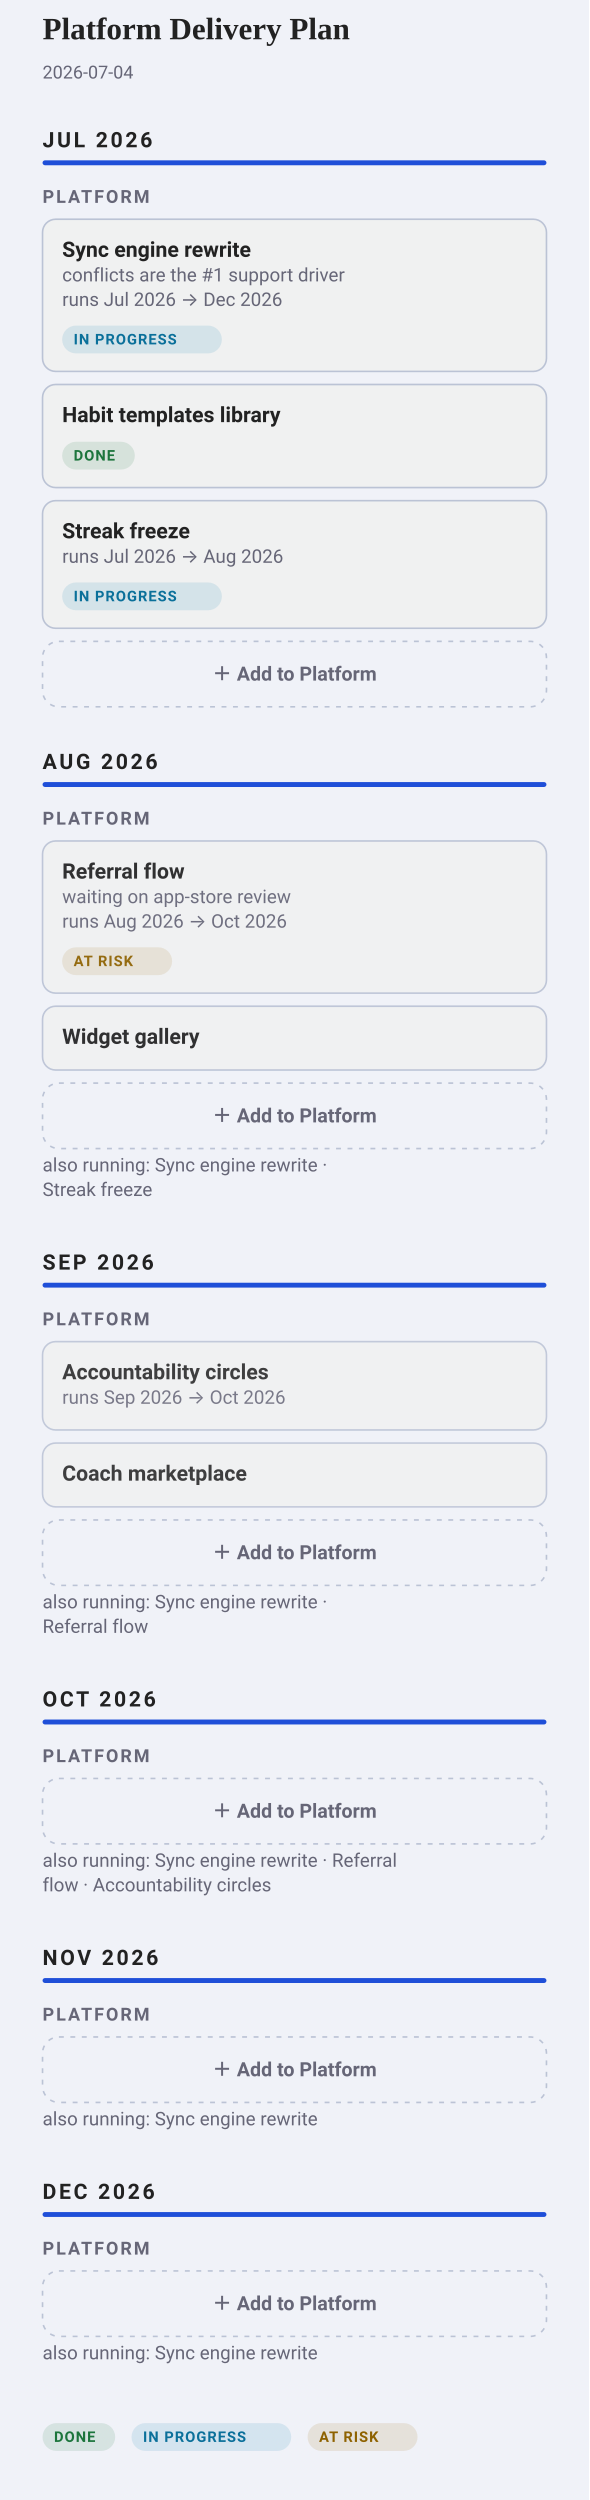
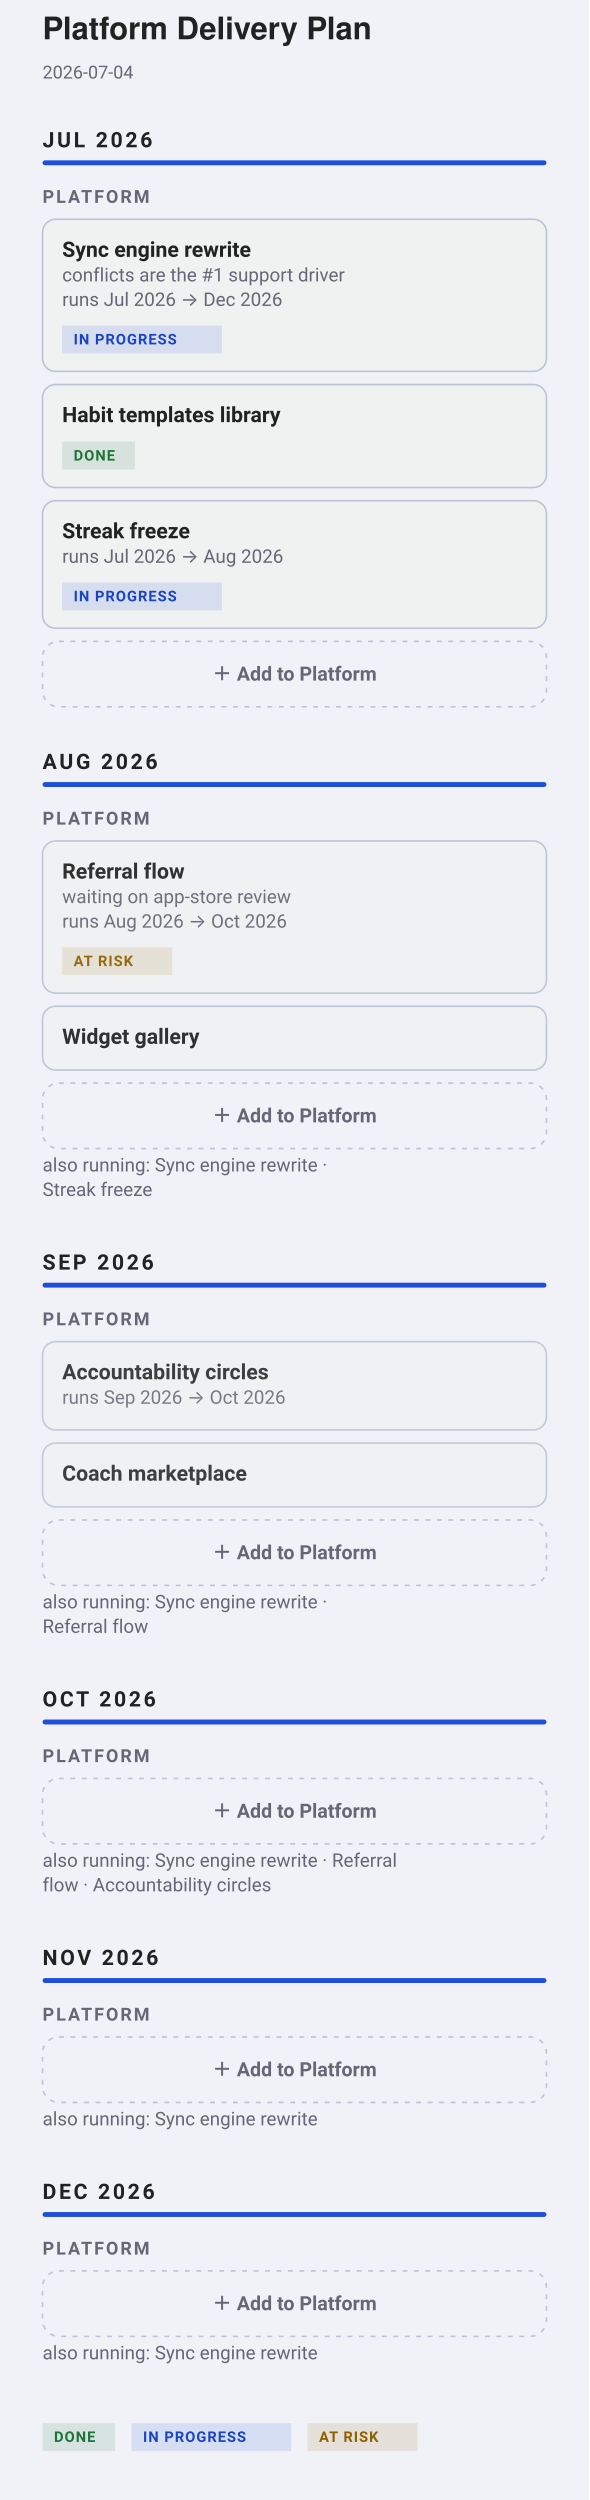
<svg xmlns="http://www.w3.org/2000/svg" data-narrow="" width="360" height="1528" viewBox="0 0 360 1528" font-family="-apple-system, BlinkMacSystemFont, &quot;Segoe UI&quot;, Roboto, sans-serif">
  <rect width="360" height="1528" fill="#f0f2f8" />
-   <text x="26" y="24" font-family="Charter, Georgia, &quot;Times New Roman&quot;, serif" font-size="19" font-weight="700" fill="#222">Platform Delivery Plan</text>
+   <text x="26" y="24" font-family="&quot;Helvetica Neue&quot;, Helvetica, &quot;Segoe UI&quot;, Roboto, sans-serif" font-size="19" font-weight="700" fill="#222">Platform Delivery Plan</text>
  <text x="26" y="48" font-size="11" fill="#667">2026-07-04</text>
  <text x="26" y="90" font-size="13" font-weight="700" letter-spacing="1.6" fill="#222">JUL 2026</text>
  <rect x="26" y="98" width="308" height="3" rx="1.5" fill="#1F4FD8" />
  <text x="26" y="124" font-size="11" font-weight="600" letter-spacing="1.2" fill="#667">PLATFORM</text>
  <g data-edit="cardmenu" data-line="5" data-key="sync engine rewrite" opacity="1.00" tabindex="0" role="button" aria-label="More options: Sync engine rewrite" data-menu="">
    <rect data-hit="" x="26" y="134" width="308" height="93" rx="8" fill="#f0f1f1" stroke="#bbc3d5" stroke-width="1" />
    <text data-edit="title" data-line="5" data-raw="Sync engine rewrite" tabindex="0" role="button" aria-label="Rename: Sync engine rewrite" x="38" y="157" font-size="13" font-weight="600" fill="#222">Sync engine rewrite</text>
    <text data-edit="note" data-line="5" data-raw="conflicts are the #1 support driver" tabindex="0" role="button" aria-label="Edit note: Sync engine rewrite" x="38" y="172" font-size="11.5" fill="#667">conflicts are the #1 support driver</text>
    <text data-edit="note" data-line="5" data-raw="conflicts are the #1 support driver" tabindex="0" role="button" aria-label="Edit note: Sync engine rewrite" x="38" y="187" font-size="11.5" fill="#667">runs Jul 2026 → Dec 2026</text>
    <g data-edit="status" data-line="5" data-raw="doing" tabindex="0" role="button" aria-label="Cycle status: Sync engine rewrite">
-       <rect x="38" y="199" width="97.6" height="17" rx="8.5" fill="#0C7FAE1F" />
-       <text x="45" y="210.5" font-size="9" font-weight="600" letter-spacing="0.6" fill="#0B709A">IN PROGRESS</text>
+       <rect x="38" y="199" width="97.6" height="17" rx="0" fill="#1F4FD81F" />
+       <text x="45" y="210.5" font-size="9" font-weight="600" letter-spacing="0.6" fill="#1A44C2">IN PROGRESS</text>
    </g>
  </g>
  <g data-edit="cardmenu" data-line="6" data-key="habit templates library" opacity="1.00" tabindex="0" role="button" aria-label="More options: Habit templates library" data-menu="">
    <rect data-hit="" x="26" y="235" width="308" height="63" rx="8" fill="#f0f1f1" stroke="#bbc3d5" stroke-width="1" />
    <text data-edit="title" data-line="6" data-raw="Habit templates library" tabindex="0" role="button" aria-label="Rename: Habit templates library" x="38" y="258" font-size="13" font-weight="600" fill="#222">Habit templates library</text>
    <g data-edit="status" data-line="6" data-raw="done" tabindex="0" role="button" aria-label="Cycle status: Habit templates library">
-       <rect x="38" y="270" width="44.4" height="17" rx="8.5" fill="#1D7A3E1F" />
+       <rect x="38" y="270" width="44.4" height="17" rx="0" fill="#1D7A3E1F" />
      <text x="45" y="281.5" font-size="9" font-weight="600" letter-spacing="0.6" fill="#1C753C">DONE</text>
    </g>
  </g>
  <g data-edit="cardmenu" data-line="7" data-key="streak freeze" opacity="1.00" tabindex="0" role="button" aria-label="More options: Streak freeze" data-menu="">
    <rect data-hit="" x="26" y="306" width="308" height="78" rx="8" fill="#f0f1f1" stroke="#bbc3d5" stroke-width="1" />
    <text data-edit="title" data-line="7" data-raw="Streak freeze" tabindex="0" role="button" aria-label="Rename: Streak freeze" x="38" y="329" font-size="13" font-weight="600" fill="#222">Streak freeze</text>
    <text x="38" y="344" font-size="11.5" fill="#667">runs Jul 2026 → Aug 2026</text>
    <g data-edit="status" data-line="7" data-raw="doing" tabindex="0" role="button" aria-label="Cycle status: Streak freeze">
-       <rect x="38" y="356" width="97.6" height="17" rx="8.5" fill="#0C7FAE1F" />
-       <text x="45" y="367.5" font-size="9" font-weight="600" letter-spacing="0.6" fill="#0B709A">IN PROGRESS</text>
+       <rect x="38" y="356" width="97.6" height="17" rx="0" fill="#1F4FD81F" />
+       <text x="45" y="367.5" font-size="9" font-weight="600" letter-spacing="0.6" fill="#1A44C2">IN PROGRESS</text>
    </g>
  </g>
  <g data-edit="additem" data-line="-1" data-raw="" tabindex="0" role="button" aria-label="Add item to Platform Jul 2026" data-lane="Platform" data-col="Jul 2026">
    <rect x="26" y="392" width="308" height="40" rx="10" fill="none" stroke="#bbc3d5" stroke-dasharray="3 4" />
    <text x="180" y="416" text-anchor="middle" font-size="12" font-weight="600" fill="#667">＋ Add to Platform</text>
    <rect x="26" y="392" width="308" height="40" fill="#f0f2f8" fill-opacity="0" />
  </g>
  <text x="26" y="470" font-size="13" font-weight="700" letter-spacing="1.6" fill="#222">AUG 2026</text>
  <rect x="26" y="478" width="308" height="3" rx="1.5" fill="#1F4FD8" />
  <text x="26" y="504" font-size="11" font-weight="600" letter-spacing="1.2" fill="#667">PLATFORM</text>
  <g data-edit="cardmenu" data-line="9" data-key="referral flow" opacity="0.93" tabindex="0" role="button" aria-label="More options: Referral flow" data-menu="">
    <rect data-hit="" x="26" y="514" width="308" height="93" rx="8" fill="#f0f1f1" stroke="#bbc3d5" stroke-width="1" />
    <text data-edit="title" data-line="9" data-raw="Referral flow" tabindex="0" role="button" aria-label="Rename: Referral flow" x="38" y="537" font-size="13" font-weight="600" fill="#222">Referral flow</text>
    <text data-edit="note" data-line="9" data-raw="waiting on app-store review" tabindex="0" role="button" aria-label="Edit note: Referral flow" x="38" y="552" font-size="11.5" fill="#667">waiting on app-store review</text>
    <text data-edit="note" data-line="9" data-raw="waiting on app-store review" tabindex="0" role="button" aria-label="Edit note: Referral flow" x="38" y="567" font-size="11.5" fill="#667">runs Aug 2026 → Oct 2026</text>
    <g data-edit="status" data-line="9" data-raw="risk" tabindex="0" role="button" aria-label="Cycle status: Referral flow">
-       <rect x="38" y="579" width="67.2" height="17" rx="8.5" fill="#9A6A001F" />
+       <rect x="38" y="579" width="67.2" height="17" rx="0" fill="#9A6A001F" />
      <text x="45" y="590.5" font-size="9" font-weight="600" letter-spacing="0.6" fill="#8E6200">AT RISK</text>
    </g>
  </g>
  <g data-edit="cardmenu" data-line="10" data-key="widget gallery" opacity="0.93" tabindex="0" role="button" aria-label="More options: Widget gallery" data-menu="">
    <rect data-hit="" x="26" y="615" width="308" height="39" rx="8" fill="#f0f1f1" stroke="#bbc3d5" stroke-width="1" />
    <text data-edit="title" data-line="10" data-raw="Widget gallery" tabindex="0" role="button" aria-label="Rename: Widget gallery" x="38" y="638" font-size="13" font-weight="600" fill="#222">Widget gallery</text>
  </g>
  <g data-edit="additem" data-line="-1" data-raw="" tabindex="0" role="button" aria-label="Add item to Platform Aug 2026" data-lane="Platform" data-col="Aug 2026">
    <rect x="26" y="662" width="308" height="40" rx="10" fill="none" stroke="#bbc3d5" stroke-dasharray="3 4" />
    <text x="180" y="686" text-anchor="middle" font-size="12" font-weight="600" fill="#667">＋ Add to Platform</text>
    <rect x="26" y="662" width="308" height="40" fill="#f0f2f8" fill-opacity="0" />
  </g>
  <text x="26" y="716" font-size="11.5" fill="#667">also running: Sync engine rewrite ·</text>
  <text x="26" y="731" font-size="11.5" fill="#667">Streak freeze</text>
  <text x="26" y="776" font-size="13" font-weight="700" letter-spacing="1.6" fill="#222">SEP 2026</text>
  <rect x="26" y="784" width="308" height="3" rx="1.5" fill="#1F4FD8" />
  <text x="26" y="810" font-size="11" font-weight="600" letter-spacing="1.2" fill="#667">PLATFORM</text>
  <g data-edit="cardmenu" data-line="12" data-key="accountability circles" opacity="0.86" tabindex="0" role="button" aria-label="More options: Accountability circles" data-menu="">
    <rect data-hit="" x="26" y="820" width="308" height="54" rx="8" fill="#f0f1f1" stroke="#bbc3d5" stroke-width="1" />
    <text data-edit="title" data-line="12" data-raw="Accountability circles" tabindex="0" role="button" aria-label="Rename: Accountability circles" x="38" y="843" font-size="13" font-weight="600" fill="#222">Accountability circles</text>
    <text x="38" y="858" font-size="11.5" fill="#667">runs Sep 2026 → Oct 2026</text>
  </g>
  <g data-edit="cardmenu" data-line="13" data-key="coach marketplace" opacity="0.86" tabindex="0" role="button" aria-label="More options: Coach marketplace" data-menu="">
    <rect data-hit="" x="26" y="882" width="308" height="39" rx="8" fill="#f0f1f1" stroke="#bbc3d5" stroke-width="1" />
    <text data-edit="title" data-line="13" data-raw="Coach marketplace" tabindex="0" role="button" aria-label="Rename: Coach marketplace" x="38" y="905" font-size="13" font-weight="600" fill="#222">Coach marketplace</text>
  </g>
  <g data-edit="additem" data-line="-1" data-raw="" tabindex="0" role="button" aria-label="Add item to Platform Sep 2026" data-lane="Platform" data-col="Sep 2026">
    <rect x="26" y="929" width="308" height="40" rx="10" fill="none" stroke="#bbc3d5" stroke-dasharray="3 4" />
    <text x="180" y="953" text-anchor="middle" font-size="12" font-weight="600" fill="#667">＋ Add to Platform</text>
    <rect x="26" y="929" width="308" height="40" fill="#f0f2f8" fill-opacity="0" />
  </g>
  <text x="26" y="983" font-size="11.5" fill="#667">also running: Sync engine rewrite ·</text>
  <text x="26" y="998" font-size="11.5" fill="#667">Referral flow</text>
  <text x="26" y="1043" font-size="13" font-weight="700" letter-spacing="1.6" fill="#222">OCT 2026</text>
  <rect x="26" y="1051" width="308" height="3" rx="1.5" fill="#1F4FD8" />
  <text x="26" y="1077" font-size="11" font-weight="600" letter-spacing="1.2" fill="#667">PLATFORM</text>
  <g data-edit="additem" data-line="-1" data-raw="" tabindex="0" role="button" aria-label="Add item to Platform Oct 2026" data-lane="Platform" data-col="Oct 2026">
    <rect x="26" y="1087" width="308" height="40" rx="10" fill="none" stroke="#bbc3d5" stroke-dasharray="3 4" />
    <text x="180" y="1111" text-anchor="middle" font-size="12" font-weight="600" fill="#667">＋ Add to Platform</text>
    <rect x="26" y="1087" width="308" height="40" fill="#f0f2f8" fill-opacity="0" />
  </g>
  <text x="26" y="1141" font-size="11.5" fill="#667">also running: Sync engine rewrite · Referral</text>
  <text x="26" y="1156" font-size="11.5" fill="#667">flow · Accountability circles</text>
  <text x="26" y="1201" font-size="13" font-weight="700" letter-spacing="1.6" fill="#222">NOV 2026</text>
  <rect x="26" y="1209" width="308" height="3" rx="1.5" fill="#1F4FD8" />
  <text x="26" y="1235" font-size="11" font-weight="600" letter-spacing="1.2" fill="#667">PLATFORM</text>
  <g data-edit="additem" data-line="-1" data-raw="" tabindex="0" role="button" aria-label="Add item to Platform Nov 2026" data-lane="Platform" data-col="Nov 2026">
    <rect x="26" y="1245" width="308" height="40" rx="10" fill="none" stroke="#bbc3d5" stroke-dasharray="3 4" />
    <text x="180" y="1269" text-anchor="middle" font-size="12" font-weight="600" fill="#667">＋ Add to Platform</text>
    <rect x="26" y="1245" width="308" height="40" fill="#f0f2f8" fill-opacity="0" />
  </g>
  <text x="26" y="1299" font-size="11.5" fill="#667">also running: Sync engine rewrite</text>
  <text x="26" y="1344" font-size="13" font-weight="700" letter-spacing="1.6" fill="#222">DEC 2026</text>
  <rect x="26" y="1352" width="308" height="3" rx="1.5" fill="#1F4FD8" />
  <text x="26" y="1378" font-size="11" font-weight="600" letter-spacing="1.2" fill="#667">PLATFORM</text>
  <g data-edit="additem" data-line="-1" data-raw="" tabindex="0" role="button" aria-label="Add item to Platform Dec 2026" data-lane="Platform" data-col="Dec 2026">
    <rect x="26" y="1388" width="308" height="40" rx="10" fill="none" stroke="#bbc3d5" stroke-dasharray="3 4" />
    <text x="180" y="1412" text-anchor="middle" font-size="12" font-weight="600" fill="#667">＋ Add to Platform</text>
    <rect x="26" y="1388" width="308" height="40" fill="#f0f2f8" fill-opacity="0" />
  </g>
  <text x="26" y="1442" font-size="11.5" fill="#667">also running: Sync engine rewrite</text>
-   <rect x="26" y="1481" width="44.4" height="17" rx="8.5" fill="#1D7A3E1F" />
+   <rect x="26" y="1481" width="44.4" height="17" rx="0" fill="#1D7A3E1F" />
  <text x="33" y="1492.5" font-size="9" font-weight="600" letter-spacing="0.6" fill="#1C753C">DONE</text>
-   <rect x="80.4" y="1481" width="97.6" height="17" rx="8.5" fill="#0C7FAE1F" />
-   <text x="87.4" y="1492.5" font-size="9" font-weight="600" letter-spacing="0.6" fill="#0B709A">IN PROGRESS</text>
-   <rect x="188" y="1481" width="67.2" height="17" rx="8.5" fill="#9A6A001F" />
+   <rect x="80.4" y="1481" width="97.6" height="17" rx="0" fill="#1F4FD81F" />
+   <text x="87.4" y="1492.5" font-size="9" font-weight="600" letter-spacing="0.6" fill="#1A44C2">IN PROGRESS</text>
+   <rect x="188" y="1481" width="67.2" height="17" rx="0" fill="#9A6A001F" />
  <text x="195" y="1492.5" font-size="9" font-weight="600" letter-spacing="0.6" fill="#8E6200">AT RISK</text>
</svg>
